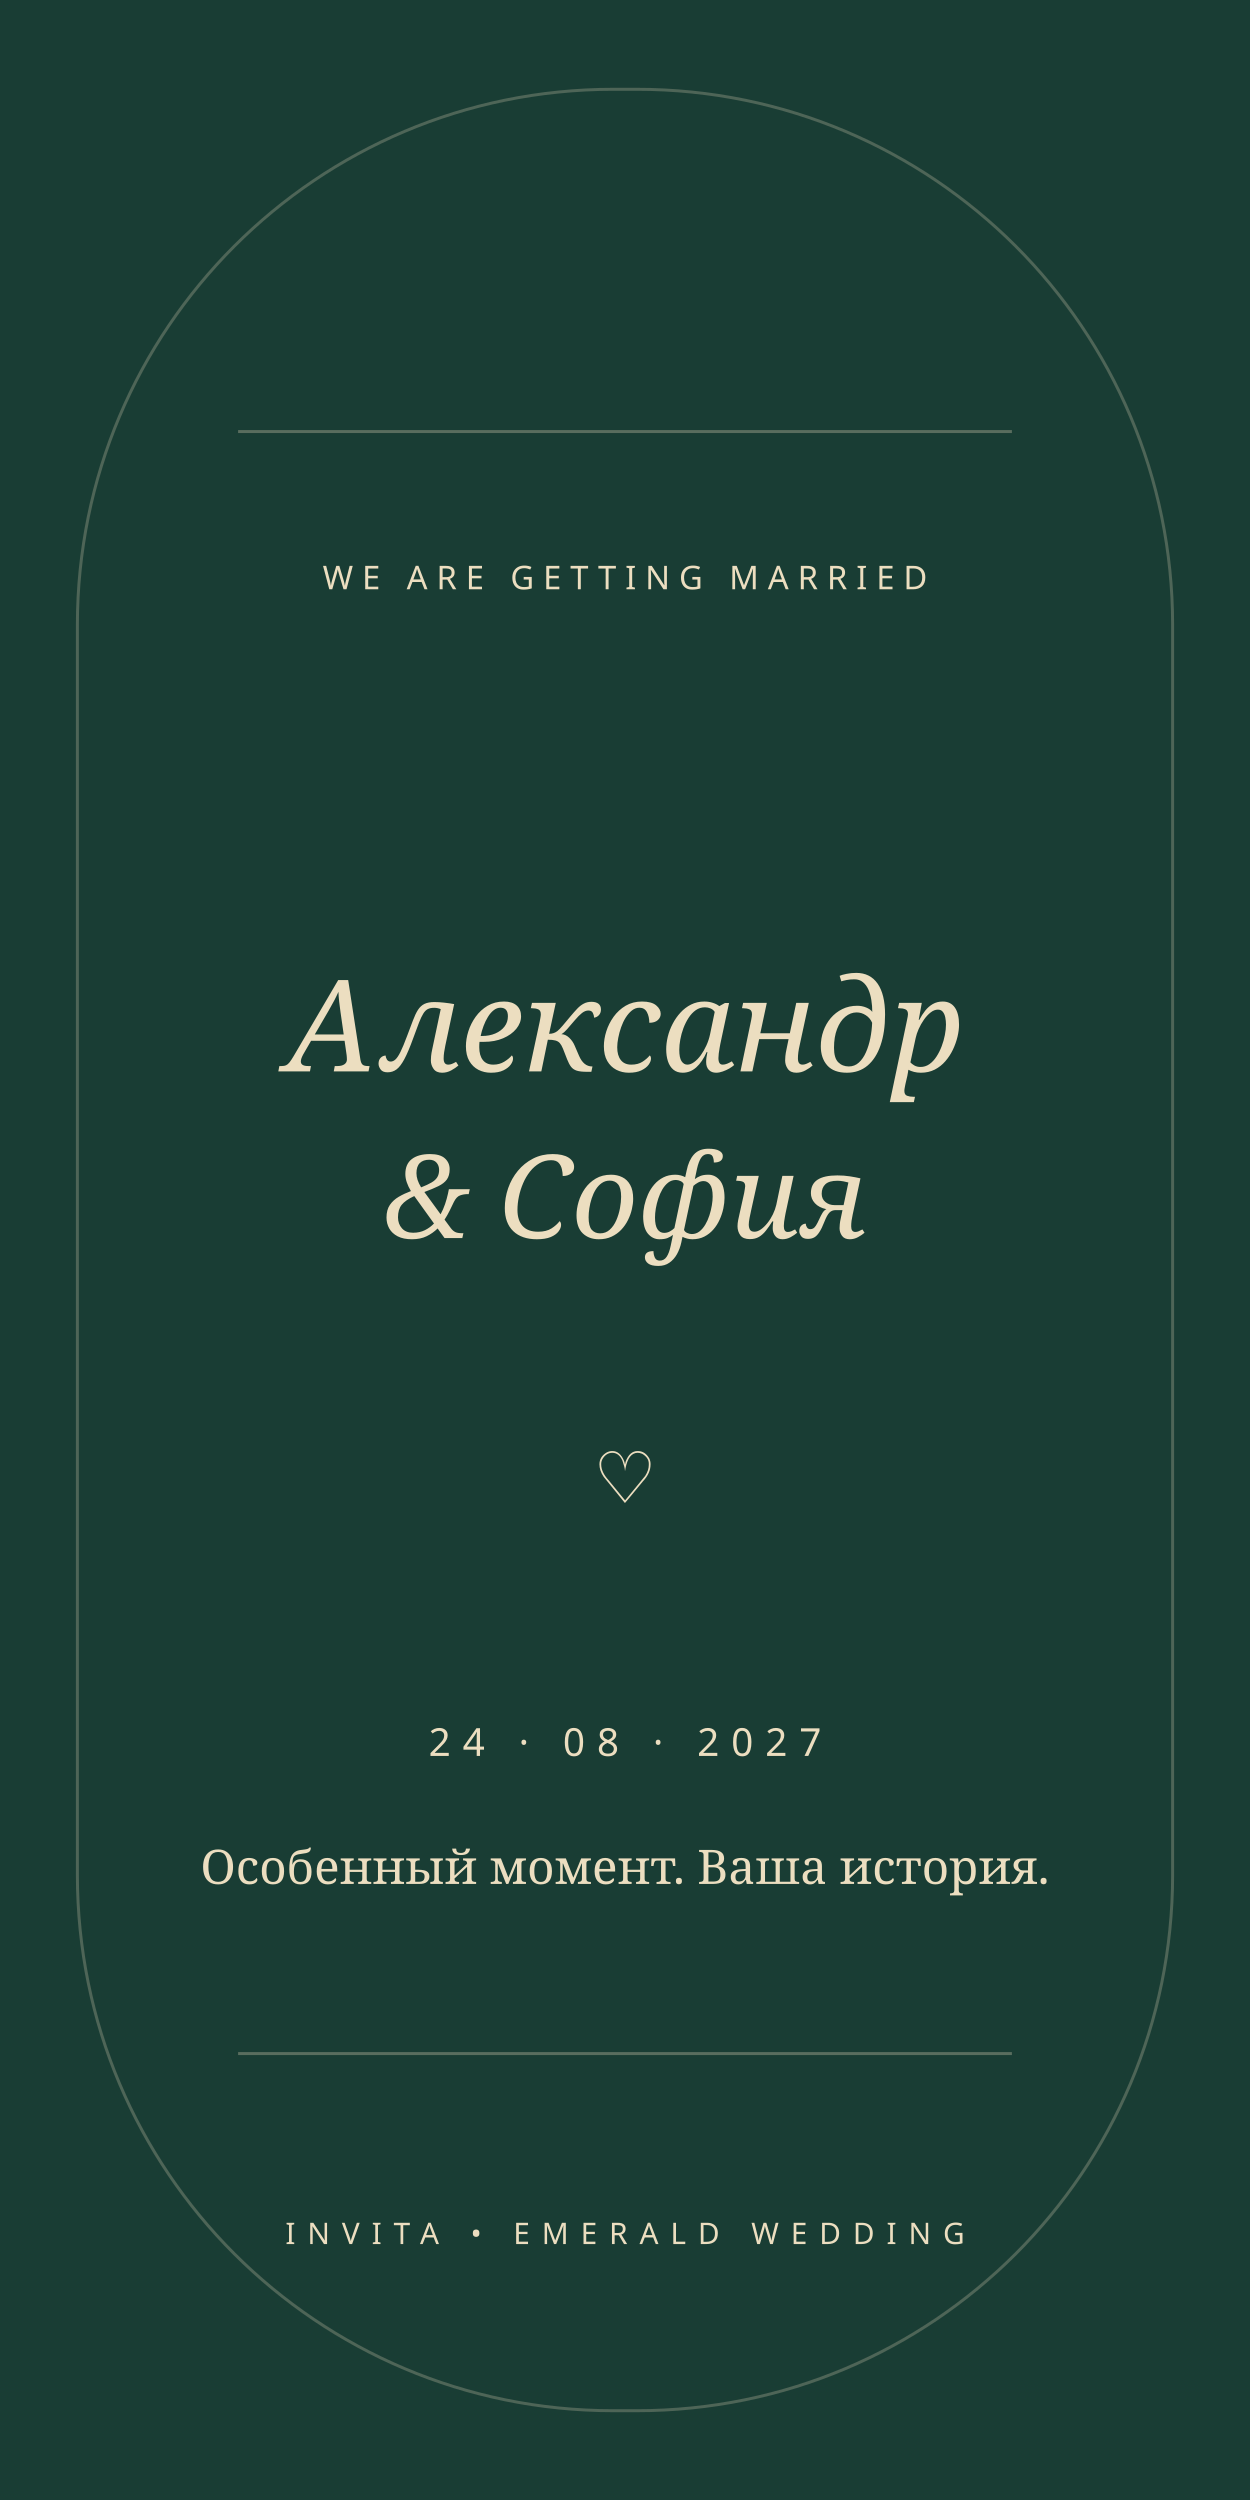
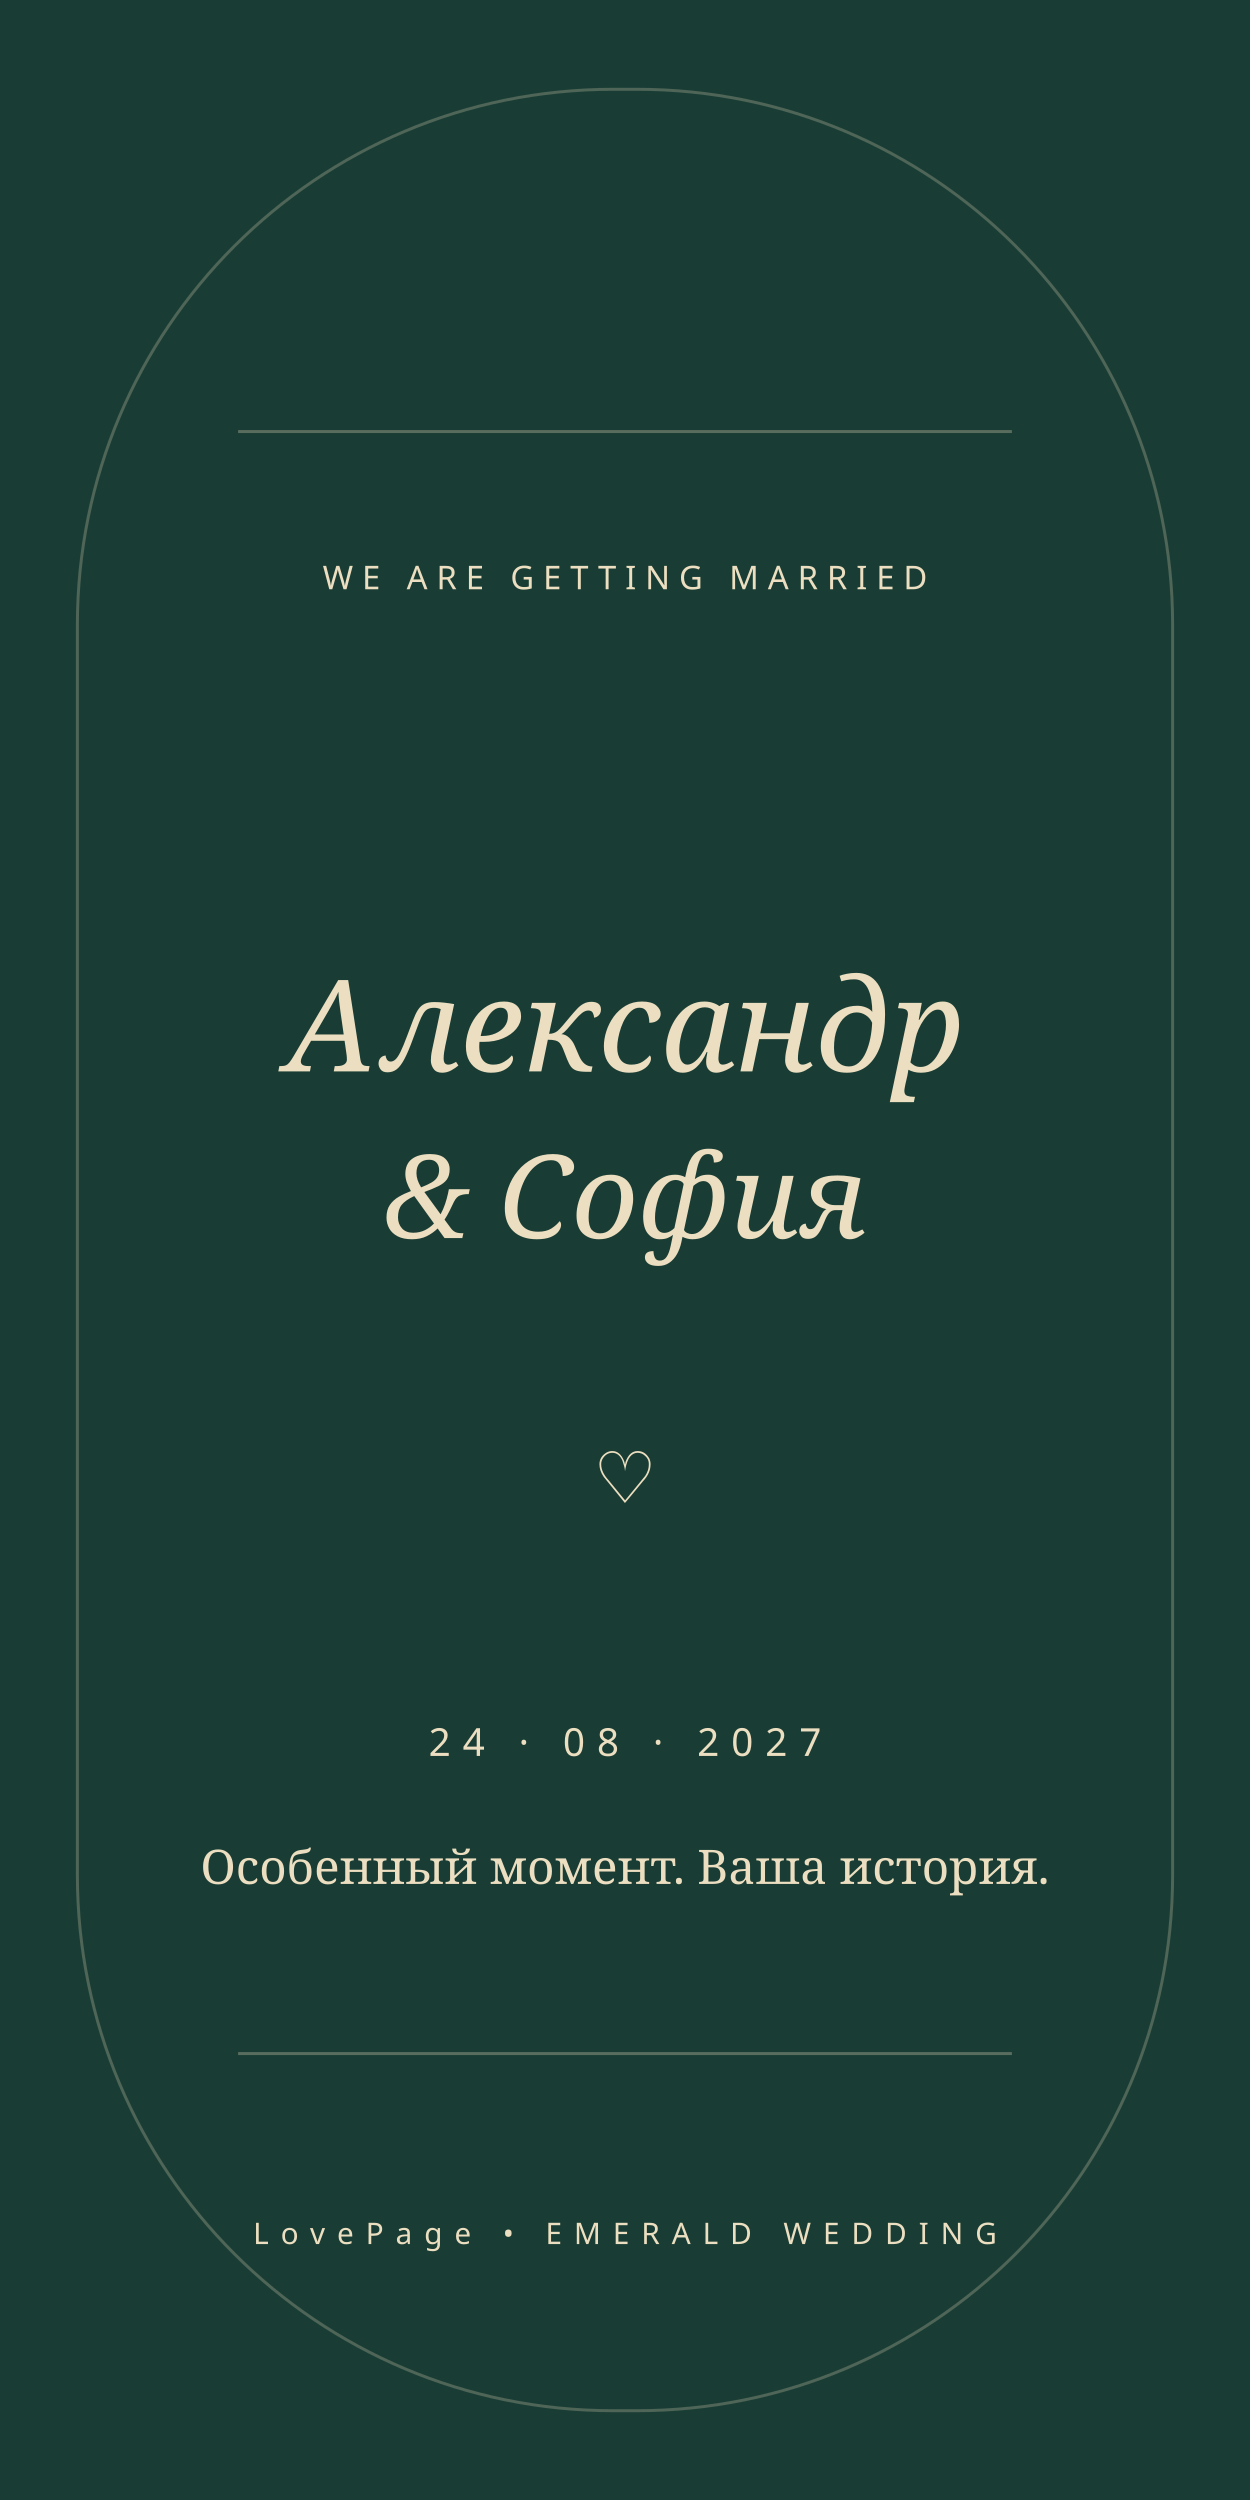
<svg xmlns="http://www.w3.org/2000/svg" width="420" height="840" viewBox="0 0 420 840">
  <rect width="420" height="840" fill="#193d34" />
  <rect x="26" y="30" width="368" height="780" rx="180" fill="none" stroke="#ecdec0" stroke-opacity=".25" />
  <path d="M80 145h260M80 690h260" stroke="#ecdec0" stroke-opacity=".3" />
  <text x="210" y="198" text-anchor="middle" font-family="sans-serif" font-size="11" letter-spacing="3" fill="#ecdec0">WE ARE GETTING MARRIED</text>
  <text x="210" y="360" text-anchor="middle" font-family="Georgia,serif" font-size="43" font-style="italic" fill="#ecdec0">Александр</text>
  <text x="210" y="416" text-anchor="middle" font-family="Georgia,serif" font-size="39" font-style="italic" fill="#ecdec0">&amp; София</text>
  <text x="210" y="505" text-anchor="middle" font-family="Georgia,serif" font-size="24" fill="#ecdec0">♡</text>
  <text x="210" y="590" text-anchor="middle" font-family="sans-serif" font-size="13" letter-spacing="4" fill="#ecdec0">24 · 08 · 2027</text>
  <text x="210" y="633" text-anchor="middle" font-family="Georgia,serif" font-size="16" fill="#ecdec0">Особенный момент. Ваша история.</text>
-   <text x="210" y="754" text-anchor="middle" font-family="sans-serif" font-size="10" letter-spacing="4" fill="#ecdec0">INVITA • EMERALD WEDDING</text>
+   <text x="210" y="754" text-anchor="middle" font-family="sans-serif" font-size="10" letter-spacing="4" fill="#ecdec0">LovePage • EMERALD WEDDING</text>
</svg>
